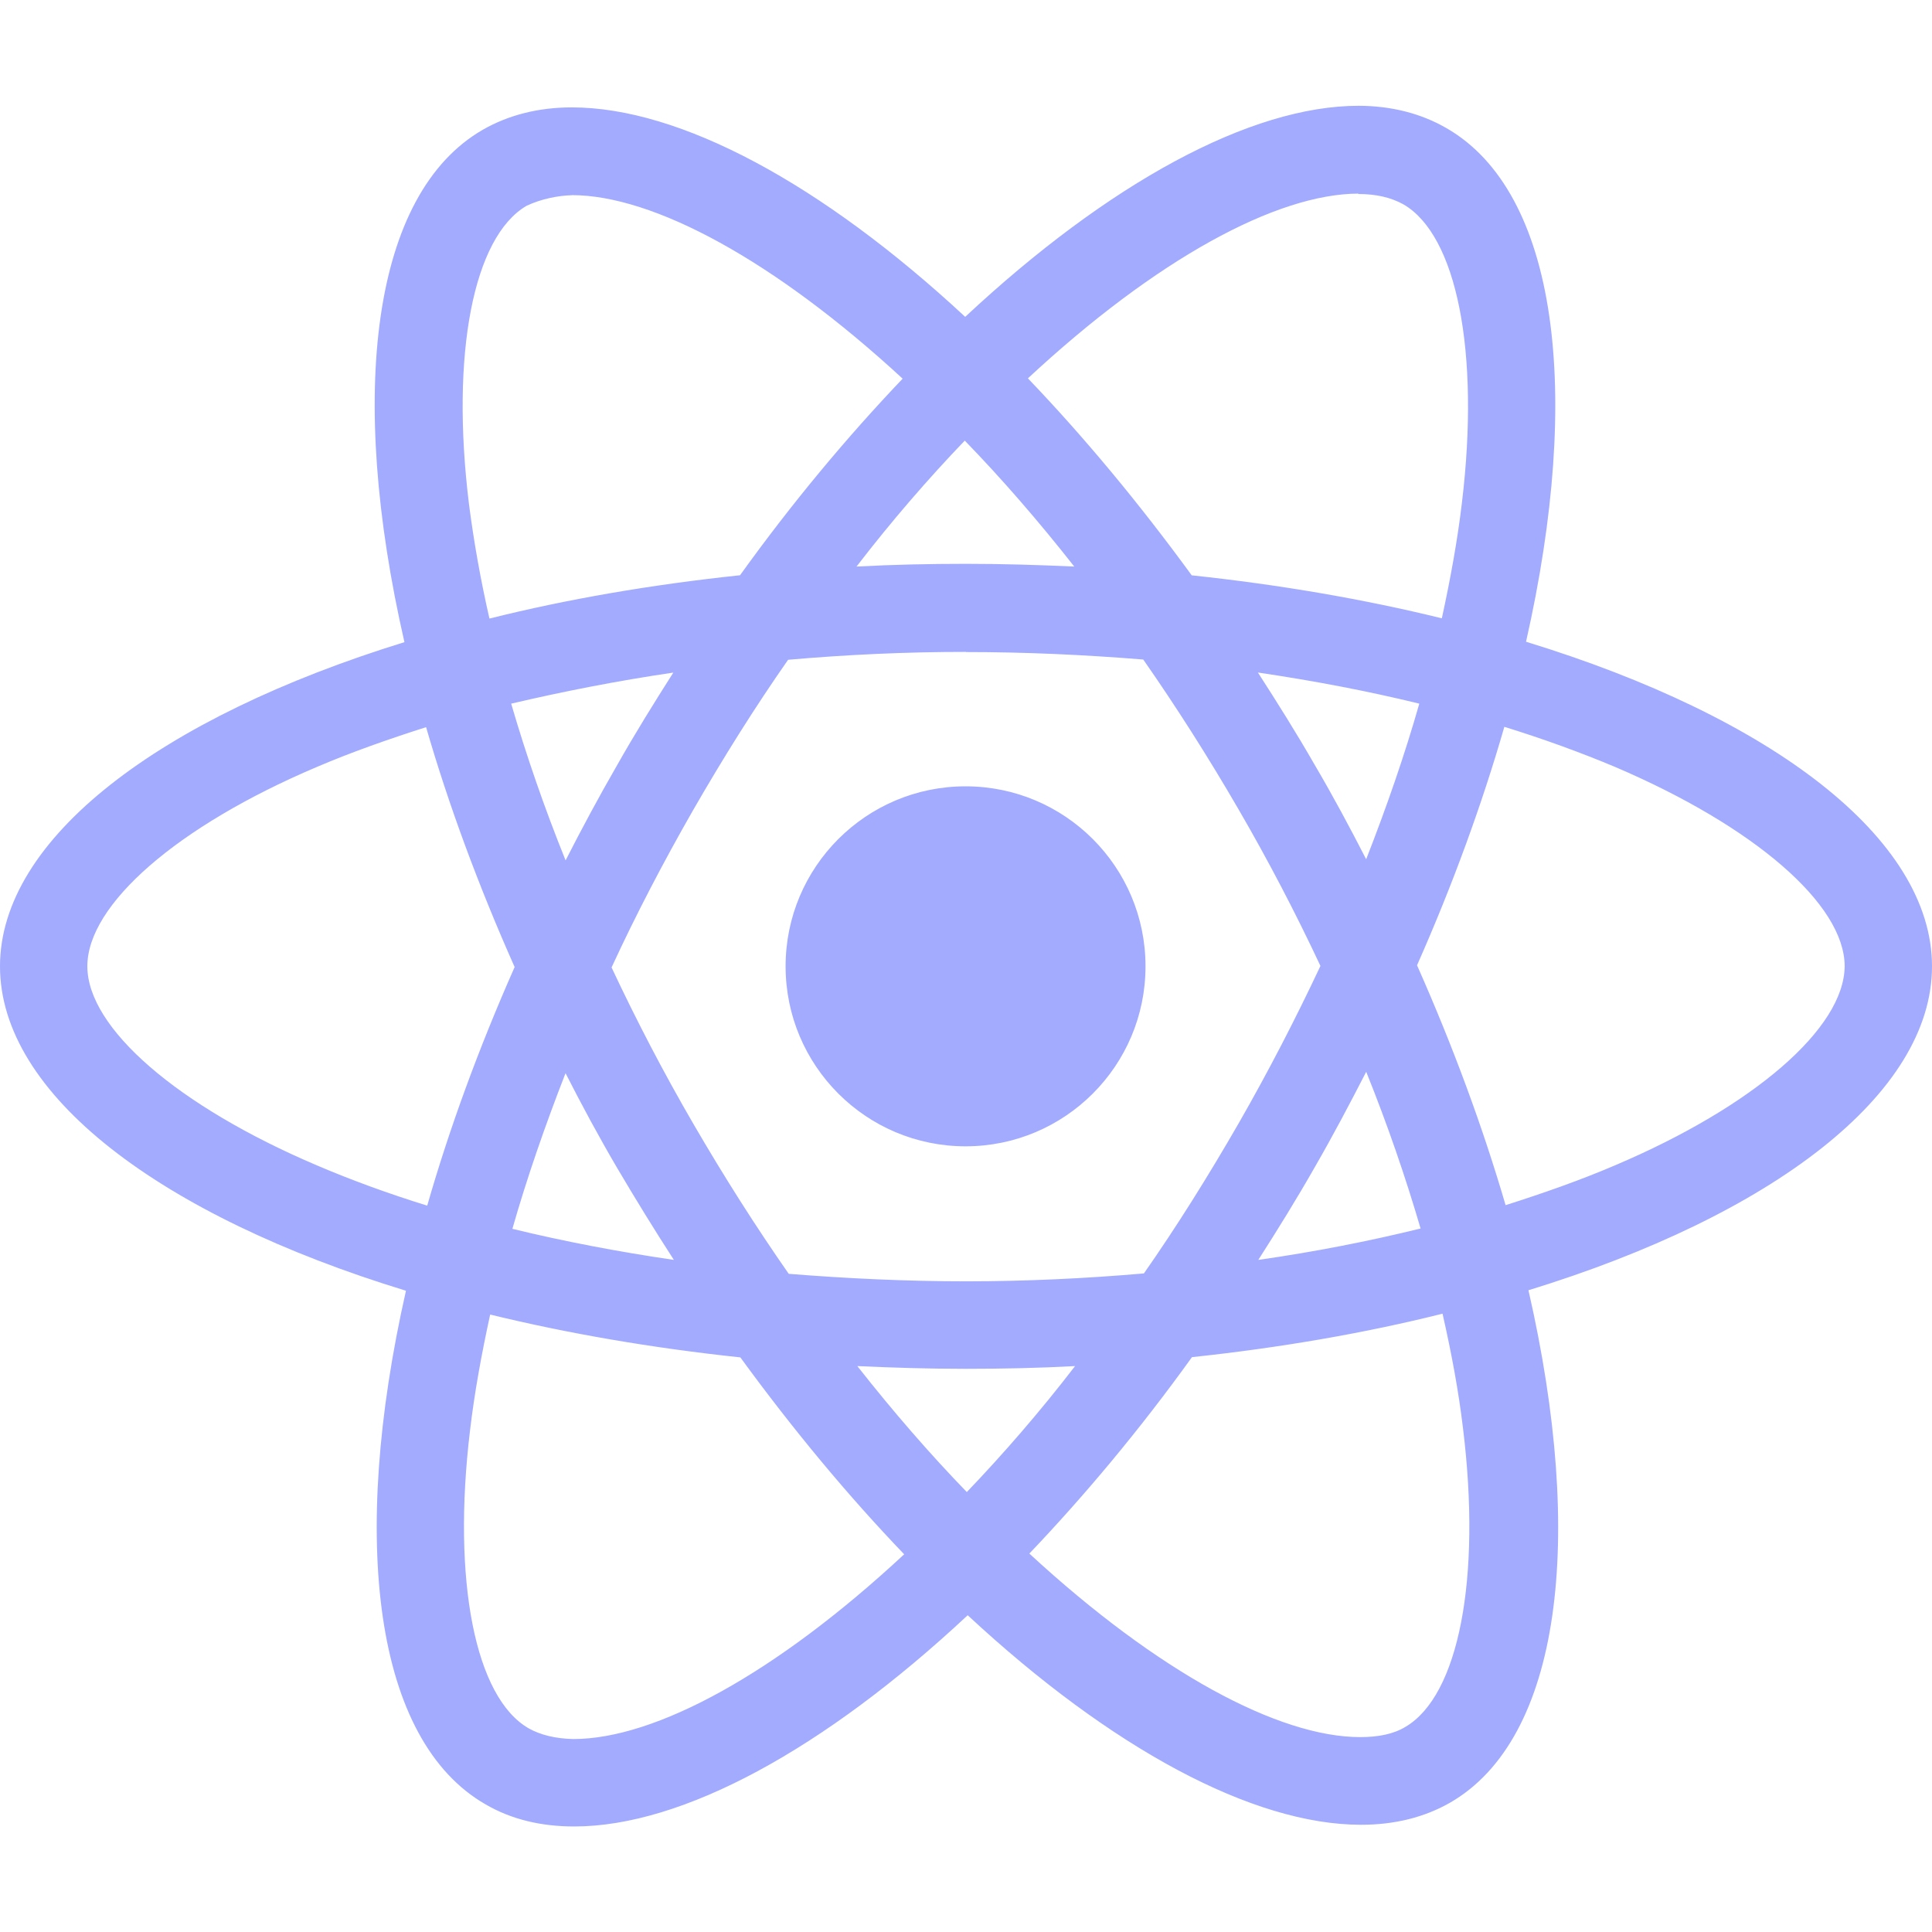
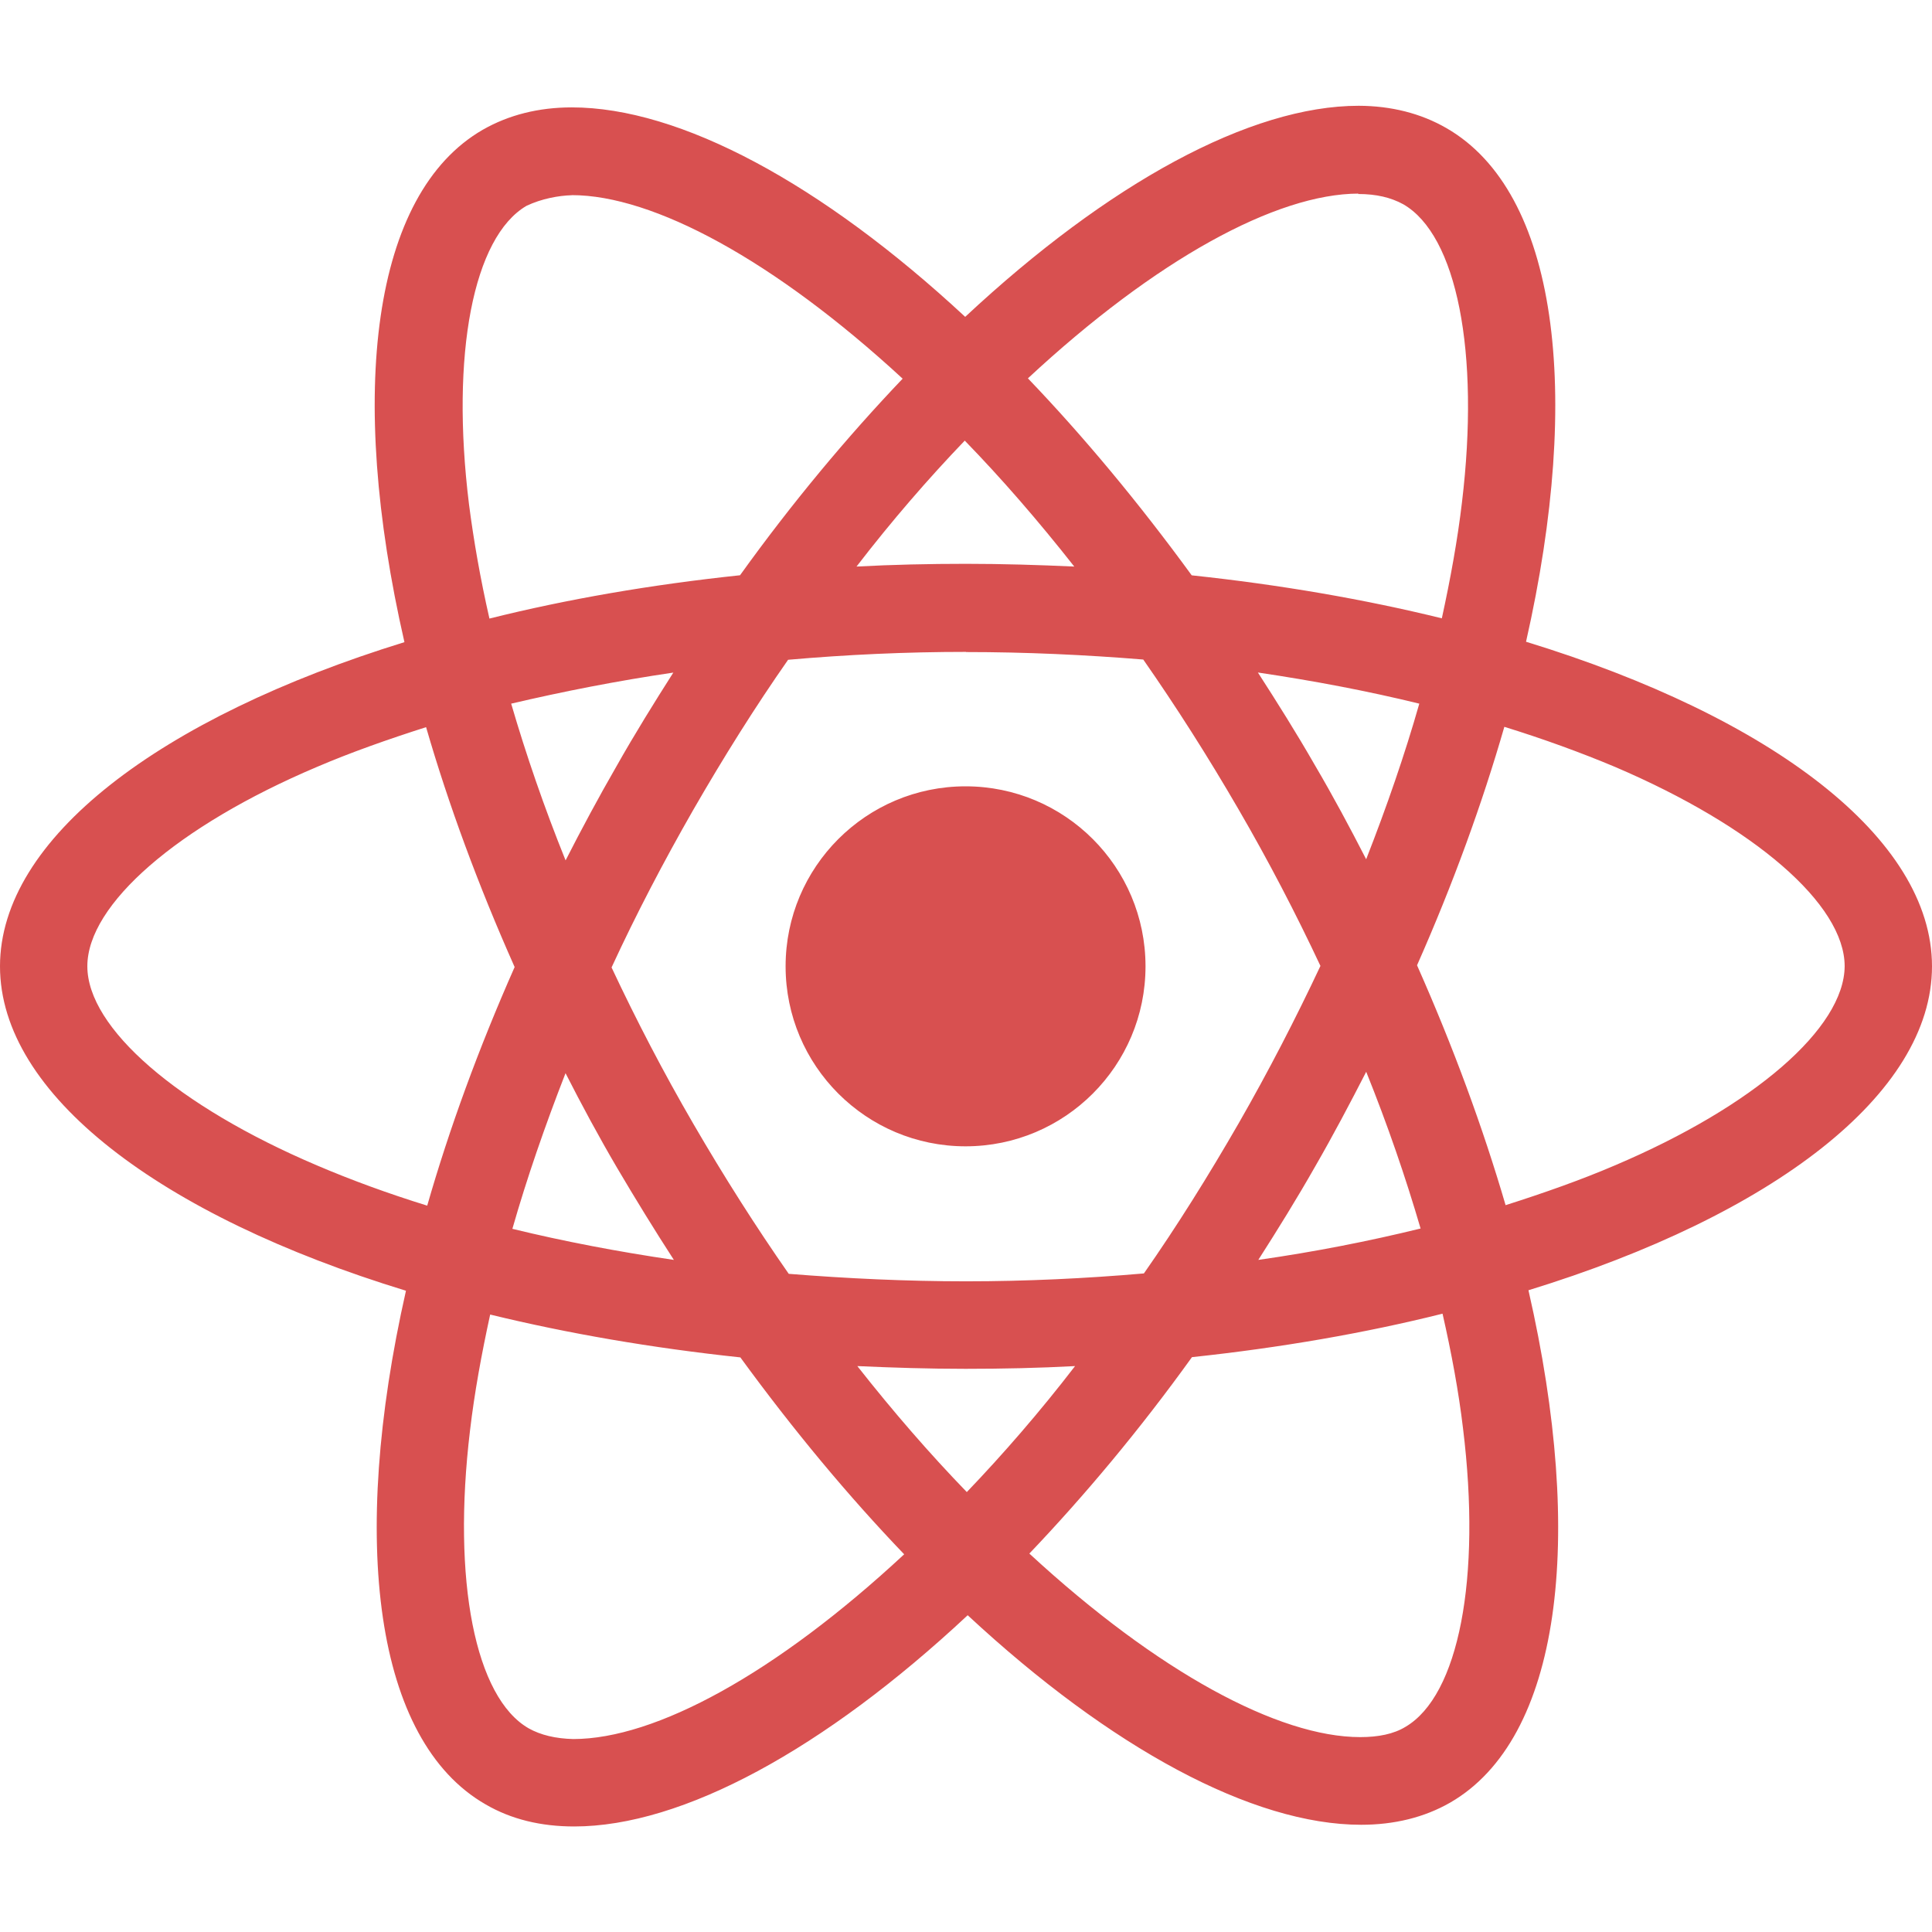
- <svg xmlns="http://www.w3.org/2000/svg" role="img" style="fill:#a2abfe" viewBox="0 0 24 24">
+ <svg xmlns="http://www.w3.org/2000/svg" role="img" style="fill:#d74d4dfb" viewBox="0 0 24 24">
  <path d="M14.23 12.004a2.236 2.236 0 0 1-2.235 2.236 2.236 2.236 0 0 1-2.236-2.236 2.236 2.236 0 0 1 2.235-2.236 2.236 2.236 0 0 1 2.236 2.236zm2.648-10.69c-1.346 0-3.107.96-4.888 2.622-1.78-1.653-3.542-2.602-4.887-2.602-.41 0-.783.093-1.106.278-1.375.793-1.683 3.264-.973 6.365C1.98 8.917 0 10.42 0 12.004c0 1.59 1.99 3.097 5.043 4.03-.704 3.113-.39 5.588.988 6.38.32.187.69.275 1.102.275 1.345 0 3.107-.96 4.888-2.624 1.78 1.654 3.542 2.603 4.887 2.603.41 0 .783-.09 1.106-.275 1.374-.792 1.683-3.263.973-6.365C22.02 15.096 24 13.59 24 12.004c0-1.59-1.99-3.097-5.043-4.032.704-3.11.39-5.587-.988-6.38-.318-.184-.688-.277-1.092-.278zm-.005 1.09v.006c.225 0 .406.044.558.127.666.382.955 1.835.73 3.704-.054.46-.142.945-.25 1.44-.96-.236-2.006-.417-3.107-.534-.66-.905-1.345-1.727-2.035-2.447 1.592-1.48 3.087-2.292 4.105-2.295zm-9.77.02c1.012 0 2.514.808 4.11 2.28-.686.72-1.37 1.537-2.02 2.442-1.107.117-2.154.298-3.113.538-.112-.49-.195-.964-.254-1.42-.23-1.868.054-3.32.714-3.707.19-.09.4-.127.563-.132zm4.882 3.05c.455.468.91.992 1.36 1.564-.44-.02-.89-.034-1.345-.034-.46 0-.915.01-1.36.034.44-.572.895-1.096 1.345-1.565zM12 8.1c.74 0 1.477.034 2.202.093.406.582.802 1.203 1.183 1.86.372.64.71 1.29 1.018 1.946-.308.655-.646 1.31-1.013 1.95-.38.66-.773 1.288-1.18 1.87-.728.063-1.466.098-2.21.098-.74 0-1.477-.035-2.202-.093-.406-.582-.802-1.204-1.183-1.86-.372-.64-.71-1.29-1.018-1.946.303-.657.646-1.313 1.013-1.954.38-.66.773-1.286 1.18-1.868.728-.064 1.466-.098 2.21-.098zm-3.635.254c-.24.377-.48.763-.704 1.16-.225.39-.435.782-.635 1.174-.265-.656-.49-1.31-.676-1.947.64-.15 1.315-.283 2.015-.386zm7.26 0c.695.103 1.365.23 2.006.387-.18.632-.405 1.282-.66 1.933-.2-.39-.41-.783-.64-1.174-.225-.392-.465-.774-.705-1.146zm3.063.675c.484.15.944.317 1.375.498 1.732.74 2.852 1.708 2.852 2.476-.005.768-1.125 1.74-2.857 2.475-.42.18-.88.342-1.355.493-.28-.958-.646-1.956-1.1-2.98.45-1.017.81-2.01 1.085-2.964zm-13.395.004c.278.96.645 1.957 1.1 2.98-.45 1.017-.812 2.01-1.086 2.964-.484-.15-.944-.318-1.37-.5-1.732-.737-2.852-1.706-2.852-2.474 0-.768 1.12-1.742 2.852-2.476.42-.18.88-.342 1.356-.494zm11.678 4.28c.265.657.49 1.312.676 1.948-.64.157-1.316.29-2.016.39.24-.375.48-.762.705-1.158.225-.39.435-.788.636-1.18zm-9.945.02c.2.392.41.783.64 1.175.23.39.465.772.705 1.143-.695-.102-1.365-.23-2.006-.386.18-.63.406-1.282.66-1.933zM17.92 16.32c.112.493.2.968.254 1.423.23 1.868-.054 3.32-.714 3.708-.147.09-.338.128-.563.128-1.012 0-2.514-.807-4.11-2.28.686-.72 1.37-1.536 2.02-2.44 1.107-.118 2.154-.3 3.113-.54zm-11.83.01c.96.234 2.006.415 3.107.532.66.905 1.345 1.727 2.035 2.446-1.595 1.483-3.092 2.295-4.11 2.295-.22-.005-.406-.05-.553-.132-.666-.38-.955-1.834-.73-3.703.054-.46.142-.944.25-1.438zm4.56.64c.44.02.89.034 1.345.034.46 0 .915-.01 1.36-.034-.44.572-.895 1.095-1.345 1.565-.455-.47-.91-.993-1.36-1.565z" />
</svg>
